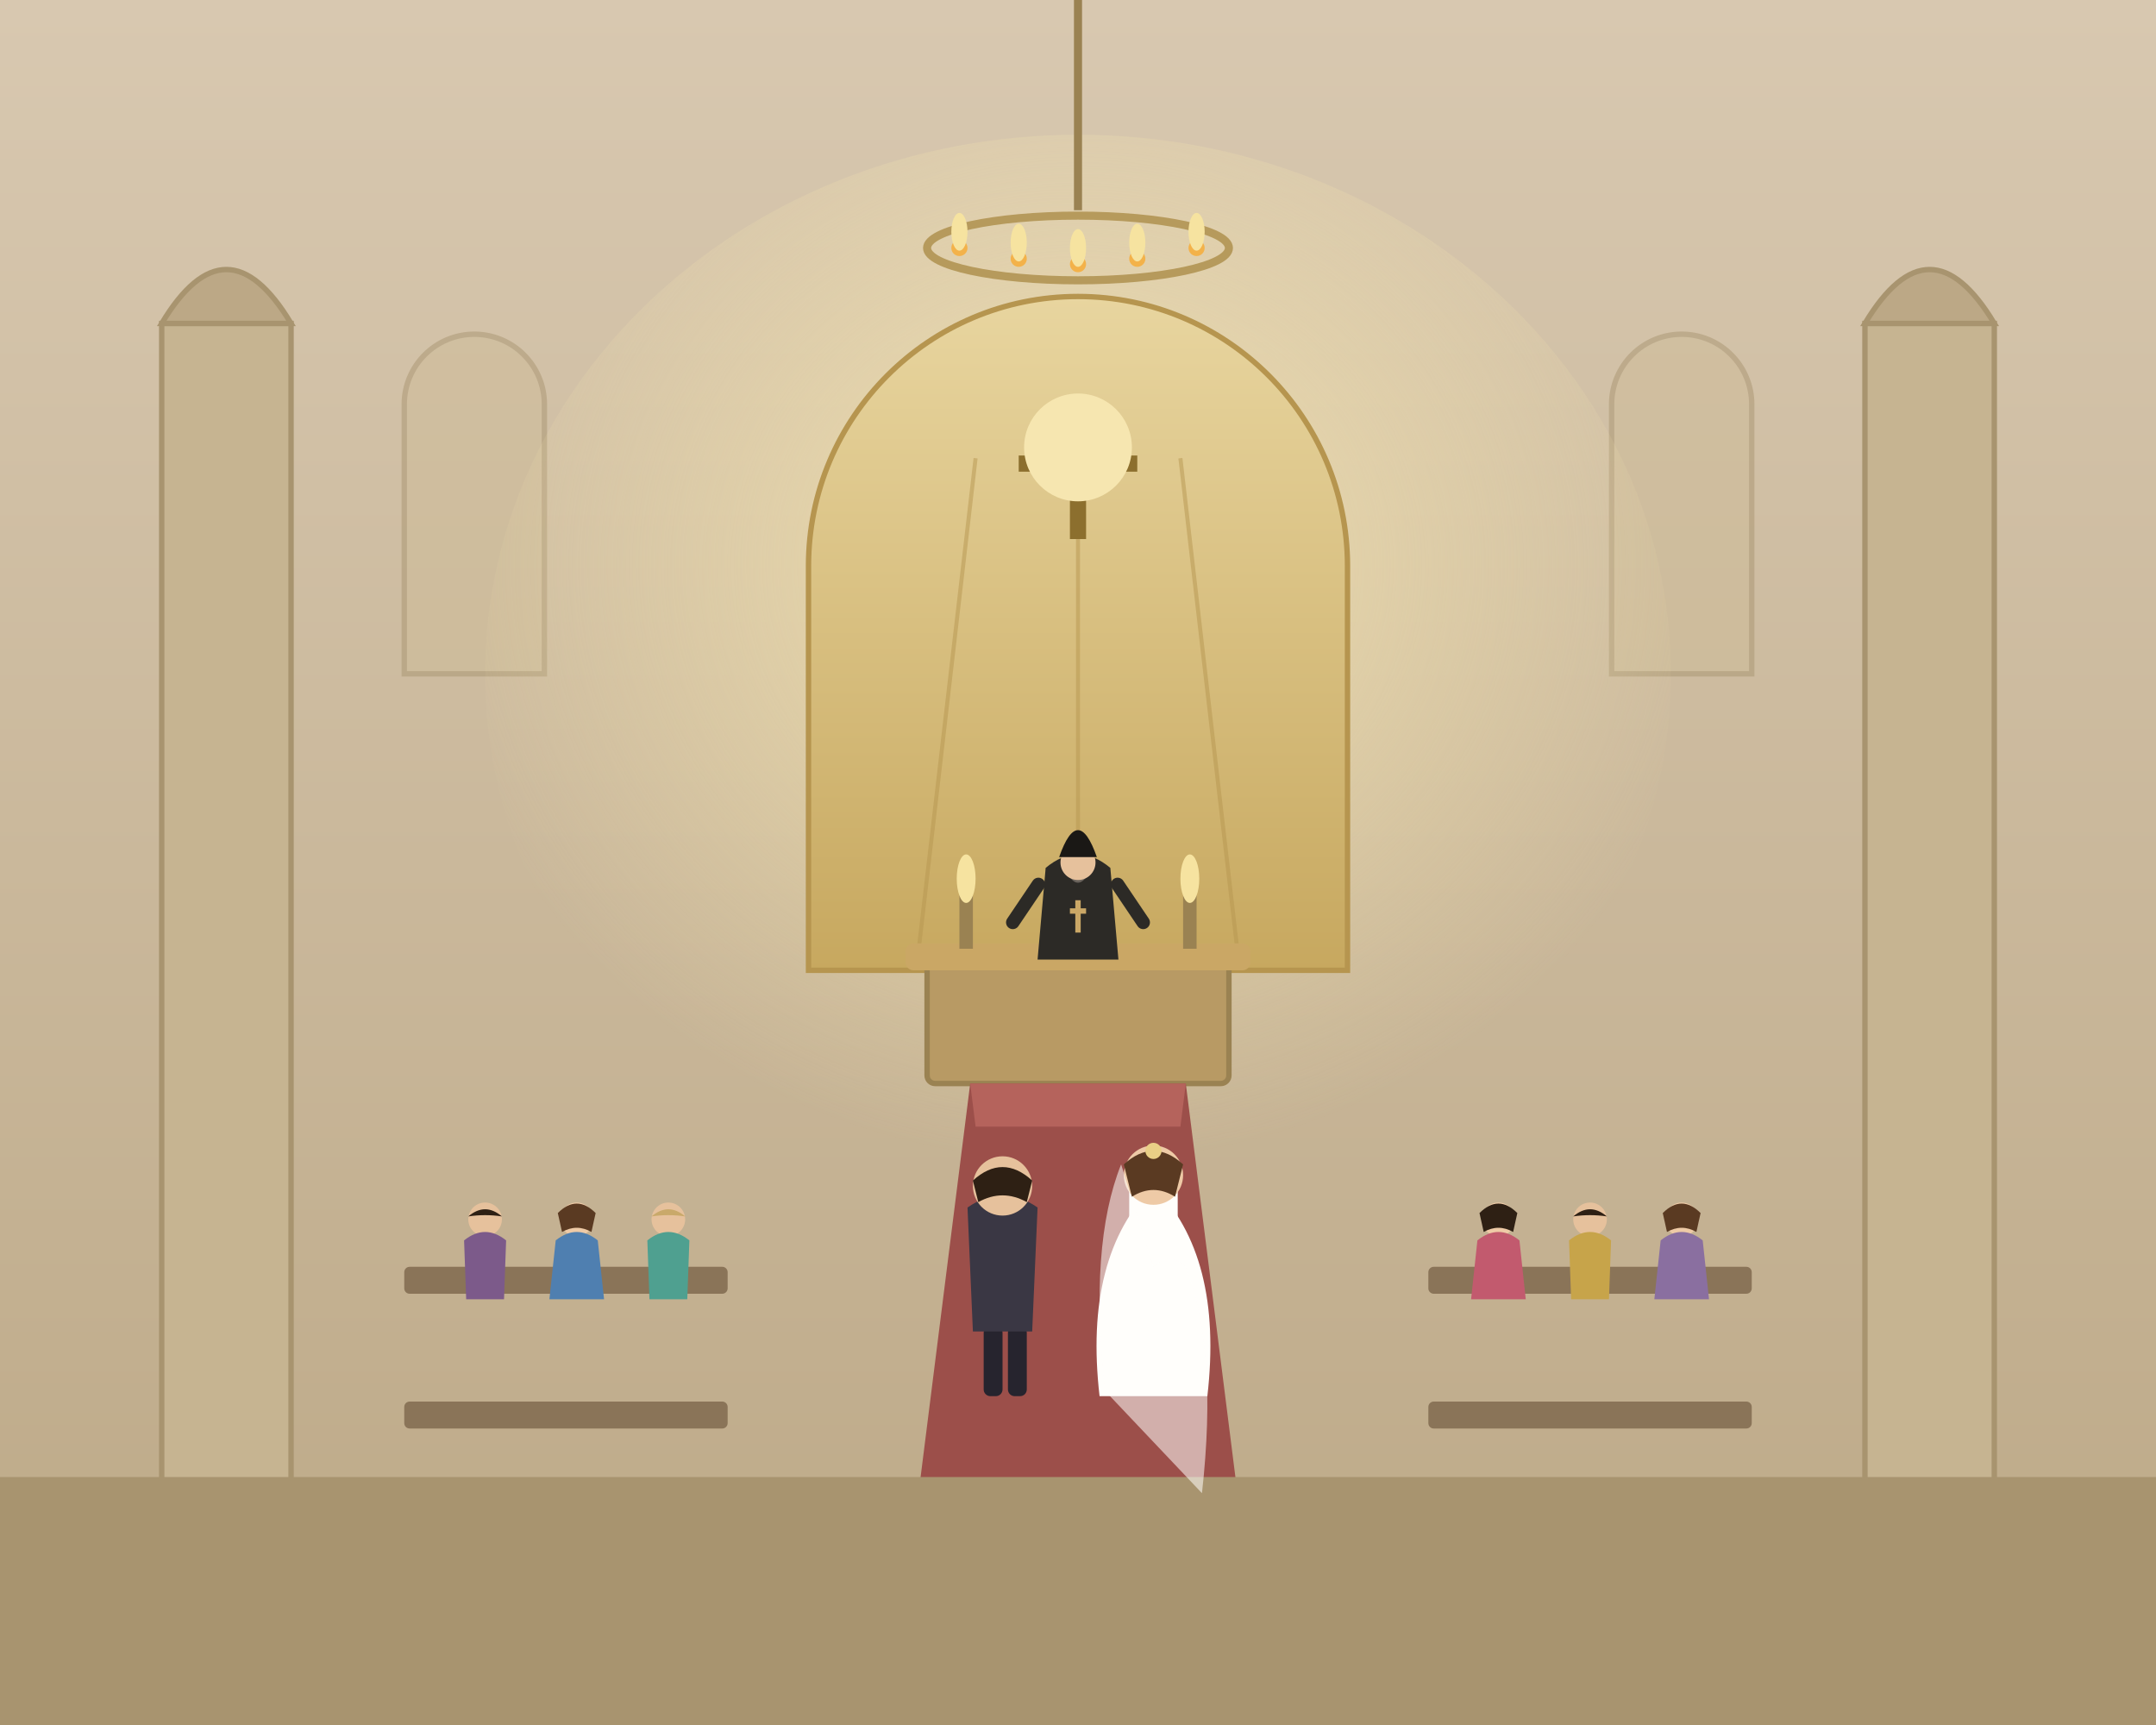
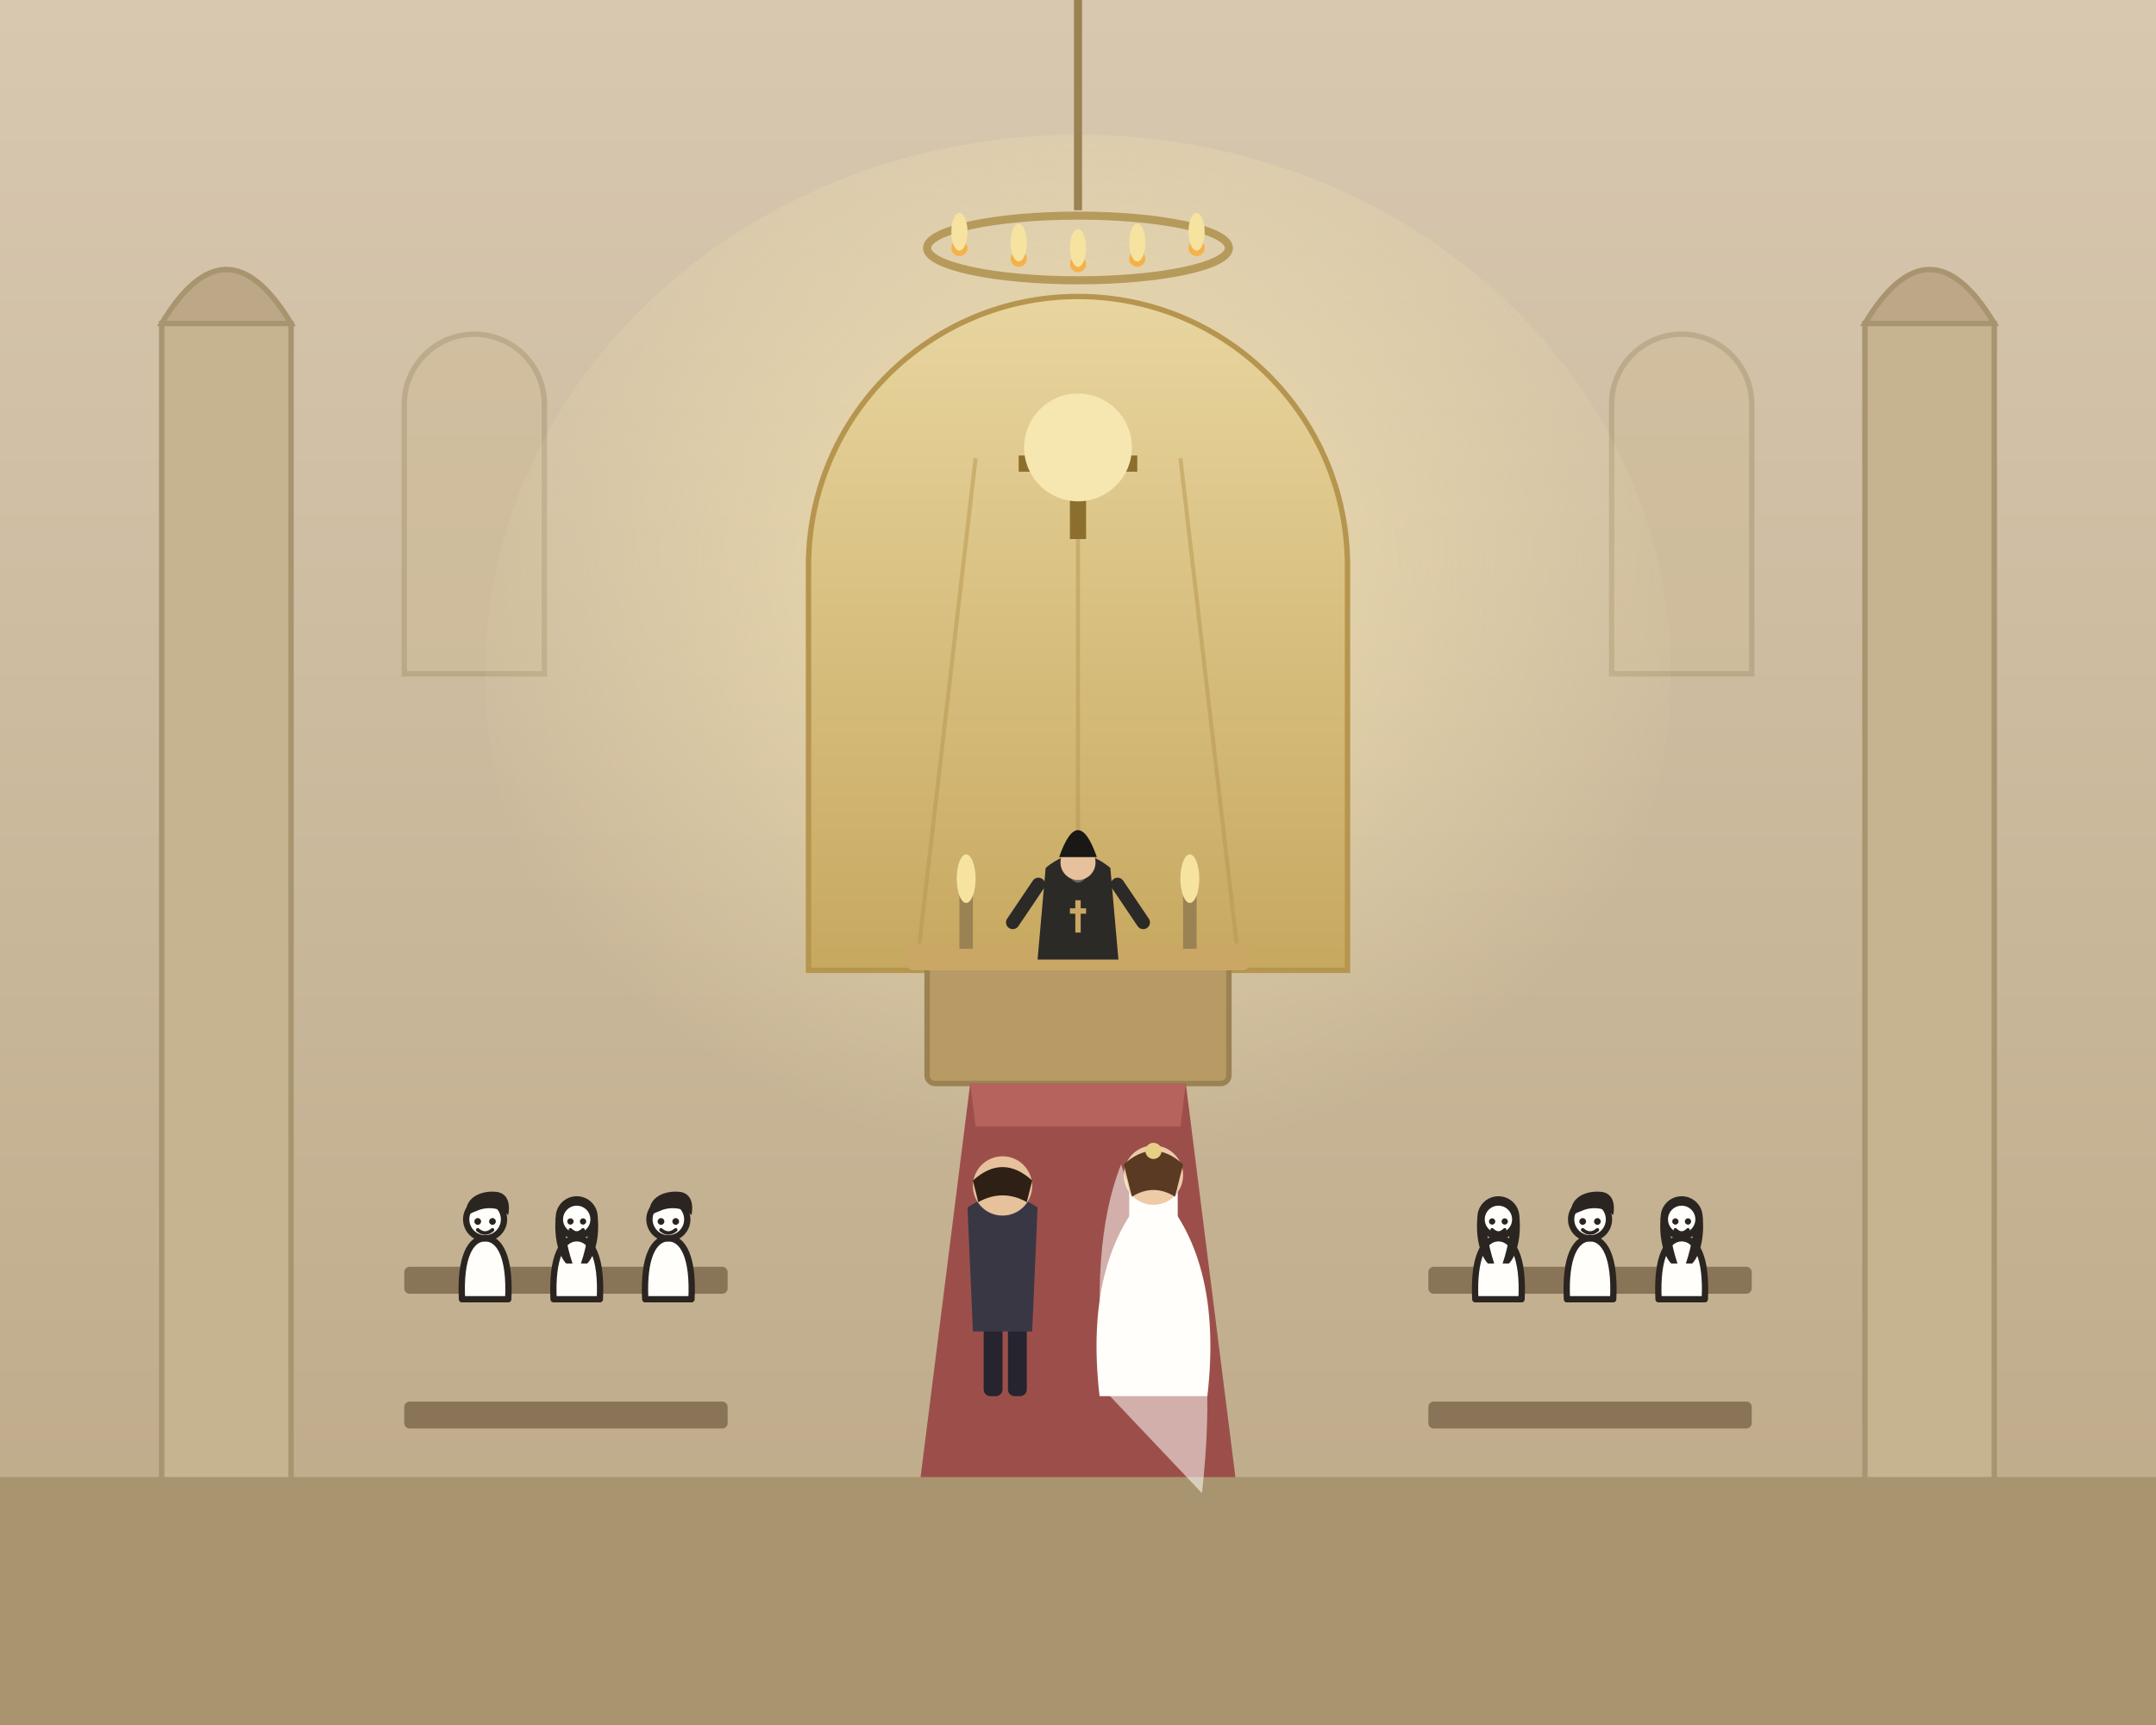
<svg xmlns="http://www.w3.org/2000/svg" width="800" height="640" viewBox="0 0 800 640" role="img" aria-label="Inside the ceremony">
  <style>
    @keyframes flick { 0%,100%{transform:scaleY(1);opacity:.85} 50%{transform:scaleY(1.3);opacity:1} }
    @keyframes sway  { 0%,100%{transform:rotate(-2.5deg)} 50%{transform:rotate(2.5deg)} }
    @keyframes bless { 0%,100%{transform:translateY(0)} 50%{transform:translateY(-2px)} }
    @keyframes shimmer{ 0%,100%{opacity:.5} 50%{opacity:.9} }
    .flame { transform-box:fill-box; transform-origin:bottom center; animation:flick 1.1s ease-in-out infinite }
    .flame:nth-of-type(2n){ animation-delay:.35s } .flame:nth-of-type(3n){ animation-delay:.7s } .flame:nth-of-type(4n){ animation-delay:.9s }
    .chand { transform-box:fill-box; transform-origin:top center; animation:sway 6s ease-in-out infinite }
    .priest{ transform-box:fill-box; transform-origin:bottom center; animation:bless 4.2s ease-in-out infinite }
    .halo  { animation:shimmer 4s ease-in-out infinite }
  </style>
  <defs>
    <linearGradient id="stone" x1="0" y1="0" x2="0" y2="1">
      <stop offset="0" stop-color="#d8c8b0" />
      <stop offset="1" stop-color="#bca886" />
    </linearGradient>
    <linearGradient id="apse" x1="0" y1="0" x2="0" y2="1">
      <stop offset="0" stop-color="#e8d59f" />
      <stop offset="1" stop-color="#c7a85f" />
    </linearGradient>
    <radialGradient id="glow" cx="50%" cy="40%" r="55%">
      <stop offset="0" stop-color="#f6e6b0" stop-opacity=".8" />
      <stop offset="1" stop-color="#f6e6b0" stop-opacity="0" />
    </radialGradient>
  </defs>
  <rect width="800" height="640" fill="url(#stone)" />
  <g fill="#c6b491" stroke="#a8946f" stroke-width="2">
    <rect x="60" y="120" width="48" height="430" />
    <rect x="692" y="120" width="48" height="430" />
    <path d="M60 120 q24 -40 48 0 Z" fill="#bca886" />
    <path d="M692 120 q24 -40 48 0 Z" fill="#bca886" />
  </g>
  <g fill="#cdbb98" stroke="#a8946f" stroke-width="2">
    <path d="M150 250 V150 a26 26 0 0 1 52 0 V250Z" opacity=".5" />
    <path d="M598 250 V150 a26 26 0 0 1 52 0 V250Z" opacity=".5" />
  </g>
  <ellipse class="halo" cx="400" cy="250" rx="220" ry="200" fill="url(#glow)" />
  <path d="M300 360 V210 a100 100 0 0 1 200 0 V360 Z" fill="url(#apse)" stroke="#b6954f" stroke-width="2" />
  <g stroke="#b6954f" stroke-width="1.5" opacity=".5">
    <line x1="340" y1="360" x2="362" y2="170" />
    <line x1="400" y1="360" x2="400" y2="150" />
    <line x1="460" y1="360" x2="438" y2="170" />
  </g>
  <g>
    <line x1="400" y1="200" x2="400" y2="150" stroke="#8c6f2e" stroke-width="6" />
    <line x1="378" y1="172" x2="422" y2="172" stroke="#8c6f2e" stroke-width="6" />
    <circle class="halo" cx="400" cy="166" r="20" fill="#f6e6b0" />
  </g>
  <g class="chand">
    <line x1="400" y1="0" x2="400" y2="78" stroke="#9a8252" stroke-width="3" />
    <ellipse cx="400" cy="92" rx="56" ry="12" fill="none" stroke="#b69a5c" stroke-width="3" />
    <g fill="#f3b24a">
      <circle cx="356" cy="92" r="3" />
      <circle cx="378" cy="96" r="3" />
      <circle cx="400" cy="98" r="3" />
      <circle cx="422" cy="96" r="3" />
      <circle cx="444" cy="92" r="3" />
    </g>
    <g fill="#f6e3a0">
      <ellipse class="flame" cx="356" cy="86" rx="3" ry="7" />
      <ellipse class="flame" cx="378" cy="90" rx="3" ry="7" />
      <ellipse class="flame" cx="400" cy="92" rx="3" ry="7" />
      <ellipse class="flame" cx="422" cy="90" rx="3" ry="7" />
      <ellipse class="flame" cx="444" cy="86" rx="3" ry="7" />
    </g>
  </g>
  <rect x="344" y="356" width="112" height="46" rx="3" fill="#b89a64" stroke="#9a8252" stroke-width="2" />
  <rect x="336" y="350" width="128" height="10" rx="3" fill="#caa765" />
  <g>
    <rect x="356" y="332" width="5" height="20" fill="#9a8252" />
    <rect x="439" y="332" width="5" height="20" fill="#9a8252" />
    <ellipse class="flame" cx="358.5" cy="326" rx="3.5" ry="9" fill="#f6e3a0" />
    <ellipse class="flame" cx="441.5" cy="326" rx="3.5" ry="9" fill="#f6e3a0" />
  </g>
  <polygon points="330,640 470,640 440,402 360,402" fill="#9c4f4a" />
  <polygon points="360,402 440,402 438,418 362,418" fill="#b5635c" />
  <rect x="0" y="548" width="800" height="92" fill="#a8946f" />
  <g class="priest">
    <g transform="translate(400,338)">
      <path d="M-15 18 L-12 -16 q12 -10 24 0 L15 18 Z" fill="#2c2a26" />
      <rect x="-17" y="-12" width="5" height="22" rx="2.5" fill="#2c2a26" transform="rotate(34 -14 -10)" />
      <rect x="12" y="-12" width="5" height="22" rx="2.5" fill="#2c2a26" transform="rotate(-34 14 -10)" />
      <line x1="0" y1="-4" x2="0" y2="8" stroke="#caa766" stroke-width="2" />
      <line x1="-3" y1="0" x2="3" y2="0" stroke="#caa766" stroke-width="2" />
      <path d="M-5 -16 q5 11 10 0 Z" fill="#6a635c" />
      <circle cx="0" cy="-18" r="6.5" fill="#e6c19c" />
      <path d="M-7 -20 q7 -20 14 0 Z" fill="#1a1815" />
    </g>
  </g>
  <g transform="translate(372,470)">
    <rect x="-7" y="22" width="7" height="26" rx="2.5" fill="#26242e" />
    <rect x="2" y="22" width="7" height="26" rx="2.5" fill="#26242e" />
    <path d="M-13 -22 q13 -9 26 0 L11 24 L-11 24 Z" fill="#3a3744" />
    <circle cx="0" cy="-30" r="11" fill="#e6c19c" />
    <path d="M-11 -32 q11 -10 22 0 l-2 8 q-9 -5 -18 0 Z" fill="#2e2014" />
  </g>
  <g transform="translate(428,470)">
    <path d="M-20 48 q-6 -52 20 -78 q26 26 20 78 Z" fill="#fffefb" />
    <path d="M-9 -28 q9 -8 18 0 L9 -2 L-9 -2 Z" fill="#fffefb" />
    <circle cx="0" cy="-34" r="11" fill="#eecaa6" />
    <path d="M-11 -38 q11 -10 22 0 l-3 12 q-8 -5 -16 0 Z" fill="#5a3a22" />
    <path d="M-12 -38 q-12 30 -6 84 L18 84 q6 -54 -6 -84 q-6 -6 -12 0 Z" fill="#fffefb" opacity=".55" />
    <circle cx="0" cy="-43" r="3" fill="#e9cf86" />
  </g>
  <g>
    <rect x="150" y="470" width="120" height="10" rx="2" fill="#8a7458" />
    <rect x="150" y="520" width="120" height="10" rx="2" fill="#8a7458" />
    <g>
-       <g transform="translate(180,468) scale(.78)">
-         <circle cx="0" cy="-20" r="8" fill="#e6c19c" />
-         <path d="M-10 -10 q10 -8 20 0 L9 18 L-9 18 Z" fill="#7c5a8a" />
-         <path d="M-8 -21.4 Q0 -28.2 8 -21.4 Q0 -22.6 -8 -21.4 Z" fill="#2e2014" />
+       <g transform="translate(180,468) scale(.78)" stroke="#2a2520" stroke-width="3" fill="#fffefb" stroke-linecap="round" stroke-linejoin="round">
+         <path d="M-11 18 C-12 -2 -7 -11 0 -11 C7 -11 12 -2 11 18 Z" />
+         <circle cx="0" cy="-20" r="9" />
+         <path d="M-9 -22 C-10 -31 -1 -34 6 -33 C11 -32 12 -27 11 -22 C7 -26 0 -26 -4 -24 C-7 -23 -8 -22 -9 -22 Z" fill="#2a2520" stroke="none" />
+         <circle cx="-3.5" cy="-19" r="1.6" fill="#2a2520" stroke="none" />
+         <circle cx="3.5" cy="-19" r="1.6" fill="#2a2520" stroke="none" />
+         <path d="M-3.5 -15 Q0 -12 3.5 -15" fill="none" stroke-width="1.7" />
      </g>
-       <g transform="translate(214,468) scale(.78)">
-         <circle cx="0" cy="-20" r="8" fill="#eecaa6" />
-         <path d="M-10 -10 q10 -8 20 0 L13 18 L-13 18 Z" fill="#4f7fb0" />
-         <path d="M-9 -23 q9 -9 18 0 l-2 9 q-7 -4 -14 0 Z" fill="#5a3a22" />
+       <g transform="translate(214,468) scale(.78)" stroke="#2a2520" stroke-width="3" fill="#fffefb" stroke-linecap="round" stroke-linejoin="round">
+         <path d="M-11 18 C-12 -2 -7 -11 0 -11 C7 -11 12 -2 11 18 Z" />
+         <circle cx="0" cy="-21" r="10" fill="#2a2520" stroke="none" />
+         <path d="M-10 -21 C-11 -10 -8 -2 -5 1 L-2 1 C-5 -8 -6 -16 -6 -21 Z" fill="#2a2520" stroke="none" />
+         <path d="M10 -21 C11 -10 8 -2 5 1 L2 1 C5 -8 6 -16 6 -21 Z" fill="#2a2520" stroke="none" />
+         <circle cx="0" cy="-20" r="8" />
+         <circle cx="-3" cy="-19" r="1.5" fill="#2a2520" stroke="none" />
+         <circle cx="3" cy="-19" r="1.5" fill="#2a2520" stroke="none" />
+         <path d="M-3 -15 Q0 -12 3 -15" fill="none" stroke-width="1.7" />
      </g>
-       <g transform="translate(248,468) scale(.78)">
-         <circle cx="0" cy="-20" r="8" fill="#e6c19c" />
-         <path d="M-10 -10 q10 -8 20 0 L9 18 L-9 18 Z" fill="#4fa090" />
-         <path d="M-8 -21.4 Q0 -28.2 8 -21.4 Q0 -22.6 -8 -21.4 Z" fill="#c9a96a" />
+       <g transform="translate(248,468) scale(.78)" stroke="#2a2520" stroke-width="3" fill="#fffefb" stroke-linecap="round" stroke-linejoin="round">
+         <path d="M-11 18 C-12 -2 -7 -11 0 -11 C7 -11 12 -2 11 18 Z" />
+         <circle cx="0" cy="-20" r="9" />
+         <path d="M-9 -22 C-10 -31 -1 -34 6 -33 C11 -32 12 -27 11 -22 C7 -26 0 -26 -4 -24 C-7 -23 -8 -22 -9 -22 Z" fill="#2a2520" stroke="none" />
+         <circle cx="-3.5" cy="-19" r="1.6" fill="#2a2520" stroke="none" />
+         <circle cx="3.5" cy="-19" r="1.6" fill="#2a2520" stroke="none" />
+         <path d="M-3.5 -15 Q0 -12 3.5 -15" fill="none" stroke-width="1.7" />
      </g>
    </g>
    <rect x="530" y="470" width="120" height="10" rx="2" fill="#8a7458" />
    <rect x="530" y="520" width="120" height="10" rx="2" fill="#8a7458" />
    <g>
-       <g transform="translate(556,468) scale(.78)">
-         <circle cx="0" cy="-20" r="8" fill="#eecaa6" />
-         <path d="M-10 -10 q10 -8 20 0 L13 18 L-13 18 Z" fill="#c25a6e" />
-         <path d="M-9 -23 q9 -9 18 0 l-2 9 q-7 -4 -14 0 Z" fill="#2e2014" />
+       <g transform="translate(556,468) scale(.78)" stroke="#2a2520" stroke-width="3" fill="#fffefb" stroke-linecap="round" stroke-linejoin="round">
+         <path d="M-11 18 C-12 -2 -7 -11 0 -11 C7 -11 12 -2 11 18 Z" />
+         <circle cx="0" cy="-21" r="10" fill="#2a2520" stroke="none" />
+         <path d="M-10 -21 C-11 -10 -8 -2 -5 1 L-2 1 C-5 -8 -6 -16 -6 -21 Z" fill="#2a2520" stroke="none" />
+         <path d="M10 -21 C11 -10 8 -2 5 1 L2 1 C5 -8 6 -16 6 -21 Z" fill="#2a2520" stroke="none" />
+         <circle cx="0" cy="-20" r="8" />
+         <circle cx="-3" cy="-19" r="1.5" fill="#2a2520" stroke="none" />
+         <circle cx="3" cy="-19" r="1.5" fill="#2a2520" stroke="none" />
+         <path d="M-3 -15 Q0 -12 3 -15" fill="none" stroke-width="1.7" />
      </g>
-       <g transform="translate(590,468) scale(.78)">
-         <circle cx="0" cy="-20" r="8" fill="#e6c19c" />
-         <path d="M-10 -10 q10 -8 20 0 L9 18 L-9 18 Z" fill="#c7a44a" />
-         <path d="M-8 -21.4 Q0 -28.2 8 -21.4 Q0 -22.6 -8 -21.4 Z" fill="#2e2014" />
+       <g transform="translate(590,468) scale(.78)" stroke="#2a2520" stroke-width="3" fill="#fffefb" stroke-linecap="round" stroke-linejoin="round">
+         <path d="M-11 18 C-12 -2 -7 -11 0 -11 C7 -11 12 -2 11 18 Z" />
+         <circle cx="0" cy="-20" r="9" />
+         <path d="M-9 -22 C-10 -31 -1 -34 6 -33 C11 -32 12 -27 11 -22 C7 -26 0 -26 -4 -24 C-7 -23 -8 -22 -9 -22 Z" fill="#2a2520" stroke="none" />
+         <circle cx="-3.5" cy="-19" r="1.6" fill="#2a2520" stroke="none" />
+         <circle cx="3.5" cy="-19" r="1.6" fill="#2a2520" stroke="none" />
+         <path d="M-3.5 -15 Q0 -12 3.5 -15" fill="none" stroke-width="1.7" />
      </g>
-       <g transform="translate(624,468) scale(.78)">
-         <circle cx="0" cy="-20" r="8" fill="#eecaa6" />
-         <path d="M-10 -10 q10 -8 20 0 L13 18 L-13 18 Z" fill="#8a6fa0" />
-         <path d="M-9 -23 q9 -9 18 0 l-2 9 q-7 -4 -14 0 Z" fill="#5a3a22" />
+       <g transform="translate(624,468) scale(.78)" stroke="#2a2520" stroke-width="3" fill="#fffefb" stroke-linecap="round" stroke-linejoin="round">
+         <path d="M-11 18 C-12 -2 -7 -11 0 -11 C7 -11 12 -2 11 18 Z" />
+         <circle cx="0" cy="-21" r="10" fill="#2a2520" stroke="none" />
+         <path d="M-10 -21 C-11 -10 -8 -2 -5 1 L-2 1 C-5 -8 -6 -16 -6 -21 Z" fill="#2a2520" stroke="none" />
+         <path d="M10 -21 C11 -10 8 -2 5 1 L2 1 C5 -8 6 -16 6 -21 Z" fill="#2a2520" stroke="none" />
+         <circle cx="0" cy="-20" r="8" />
+         <circle cx="-3" cy="-19" r="1.5" fill="#2a2520" stroke="none" />
+         <circle cx="3" cy="-19" r="1.5" fill="#2a2520" stroke="none" />
+         <path d="M-3 -15 Q0 -12 3 -15" fill="none" stroke-width="1.7" />
      </g>
    </g>
  </g>
</svg>
